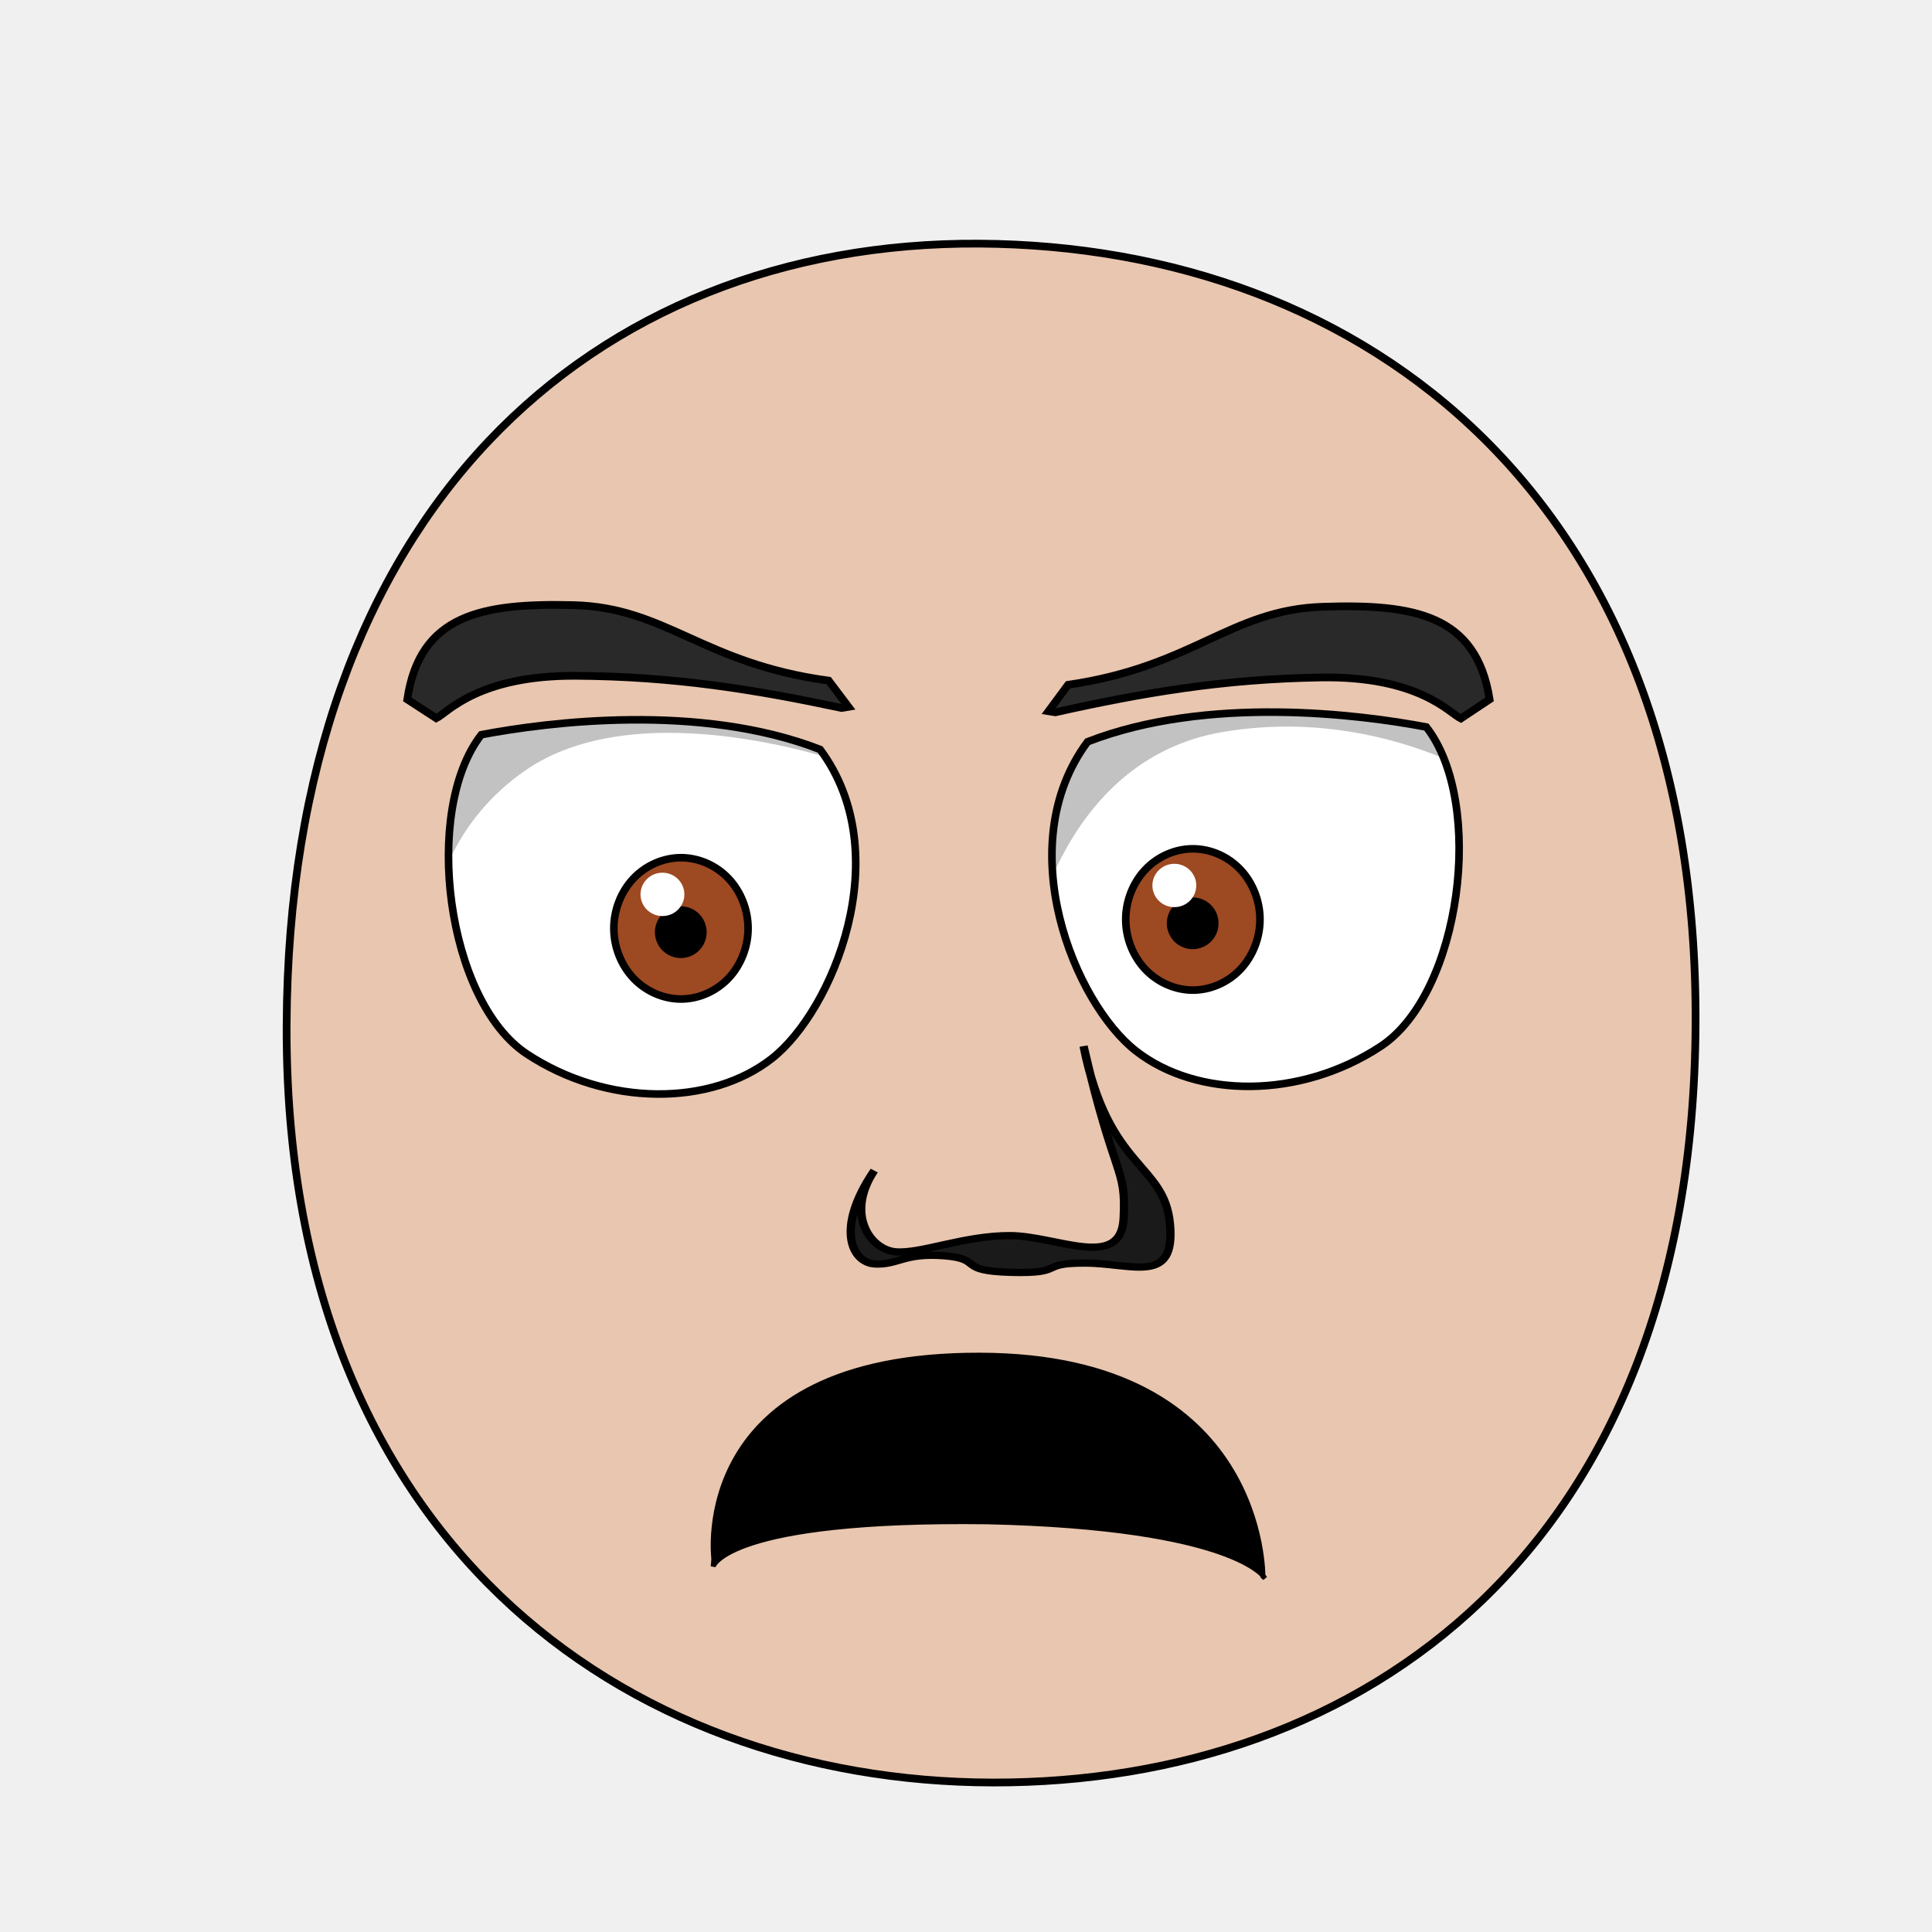
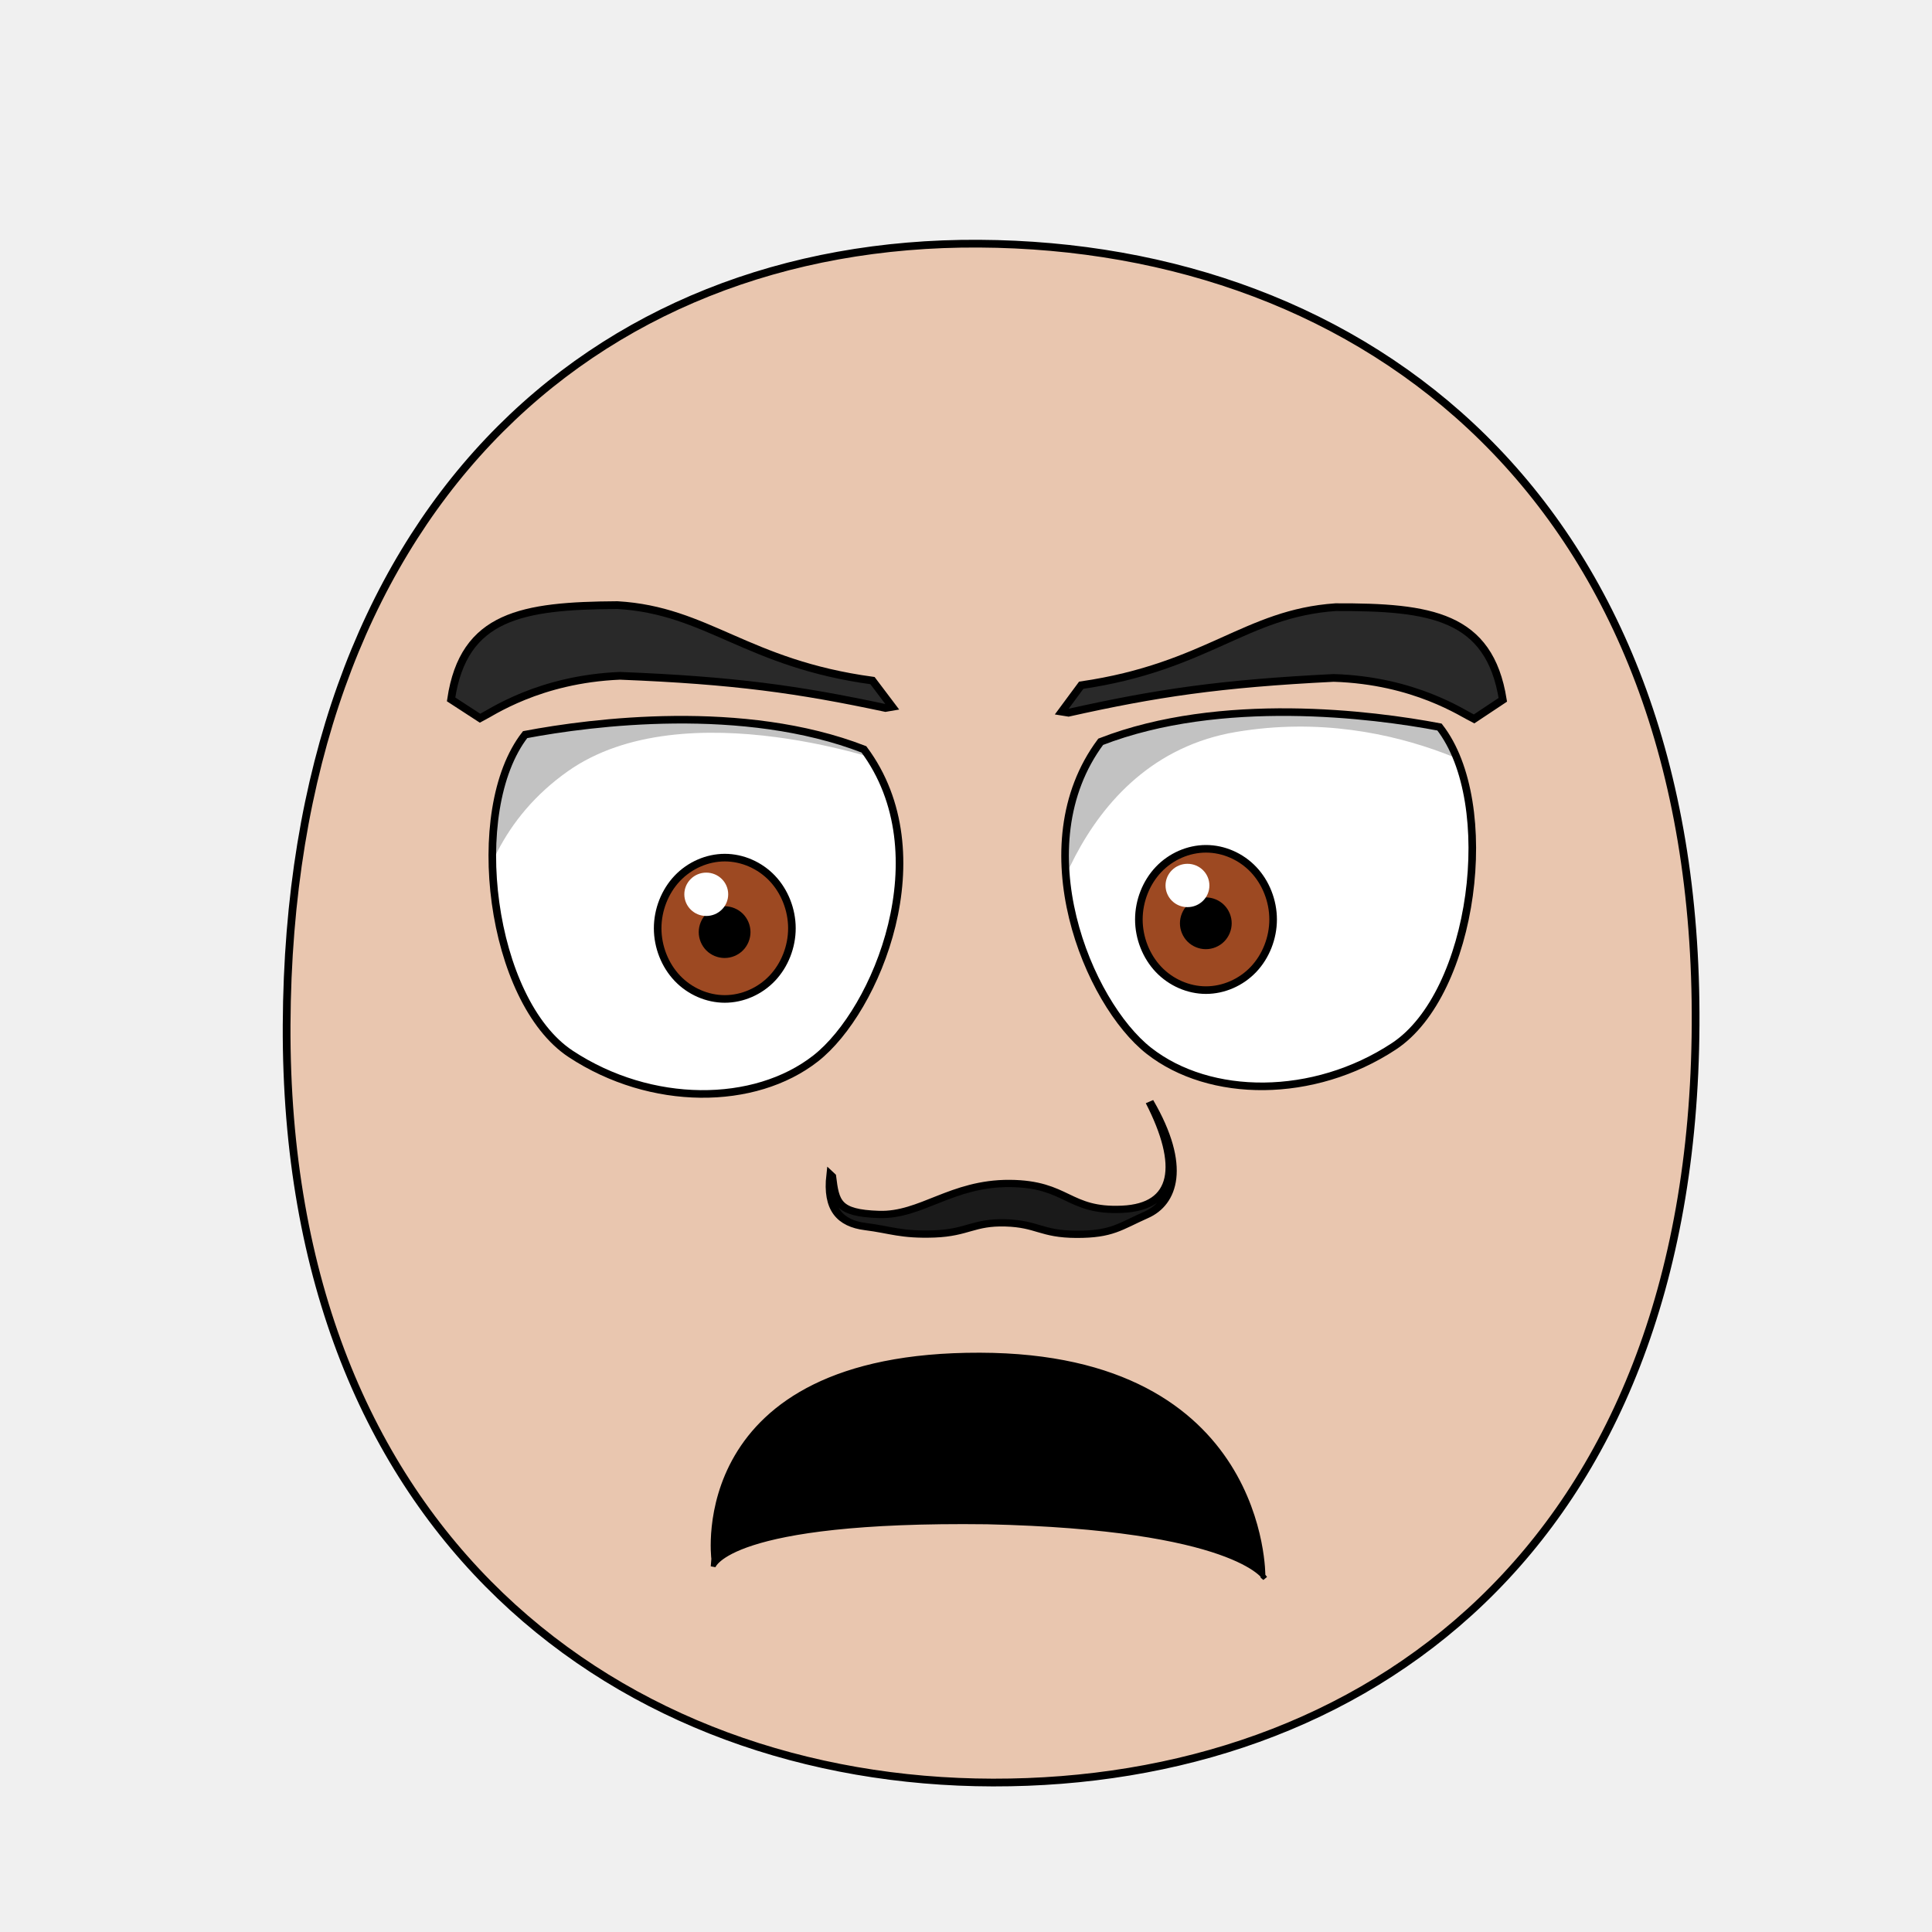
<svg xmlns="http://www.w3.org/2000/svg" xmlns:xlink="http://www.w3.org/1999/xlink" height="100%" width="100%" id="emoticon-front-view" viewBox="0 0 250 250" version="1.1">
  <defs id="defs4">
    <linearGradient id="linearGradient5745">
      <stop style="stop-color:#f4c815;stop-opacity:1" offset="0" id="stop5747" />
      <stop style="stop-color:#cc0000;stop-opacity:1" offset="1" id="stop5749" />
    </linearGradient>
    <linearGradient id="linearGradient2823">
      <stop style="stop-color:#000000;stop-opacity:1" offset="0" id="stop2825" />
      <stop style="stop-color:#6f0a5a;stop-opacity:1" offset="1" id="stop2827" />
    </linearGradient>
    <clipPath id="clipPath2967">
      <use transform="translate(-57.14,-22.86)" xlink:href="#path3622" height="1" width="1" y="0" x="0" id="use2969" />
    </clipPath>
    <clipPath id="clipPath4022">
      <use transform="matrix(-1,0,0,1,915.87,-3.77)" xlink:href="#path3622" height="250" width="250" y="0" x="0" id="use5959" />
    </clipPath>
    <radialGradient spreadMethod="pad" gradientTransform="matrix(98.09029,121.5278,-104.4591,83.94095,1881.611,1722.677)" gradientUnits="userSpaceOnUse" xlink:href="#linearGradient5745" id="radialGradient5694" fy="2.705" fx="-15.372" r="1" cy="2.705" cx="-15.372" />
    <linearGradient gradientTransform="translate(37.46307,-25.35117)" gradientUnits="userSpaceOnUse" xlink:href="#linearGradient2823" id="irisGradient" y2="606.466" x2="138.571" y1="488.076" x1="107.143" />
  </defs>
  <g id="head">
-     <path style="fill:#e9c6af;stroke:#000000;stroke-width:1;stroke-opacity:1" id="path164" d="m 128.48,230.658 c 47.792,0.089 90.534,-30.092 90.925,-98.014 C 219.796,64.722 176.762,31.809 126.68,31.525 76.598,31.241 37.38,66.281 37.09,132.644 c -0.29,66.363 43.598,97.924 91.39,98.014 z" />
+     <path style="fill:#e9c6af;stroke:#000000;stroke-width:1;stroke-opacity:1" d="M 128.48,230.66 C 176.27,230.75 219.01,200.57 219.41,132.64 219.80,64.72 176.76,31.81 126.68,31.53 76.60,31.24 37.38,66.28 37.09,132.64 36.80,199.01 80.69,230.57 128.48,230.66 Z" id="path164" />
  </g>
-   <g transform="matrix(0.16,0,0,0.16,54.80,33.37)" style="stroke-width:4.36;stroke-miterlimit:4;stroke-dasharray:none" id="left-eye">
-     <path d="m 320.75,397.55 c 62.88,84.47 10.323,211.277 -38.989,249.931 C 232.449,686.135 148.633,686.672 83.643,643.863 18.654,601.054 -1.2,447.18 46.75,385.63 c 54.14,-10.28 176.85,-25.82 274,11.92 z" style="fill:#ffffff;stroke:#000000;stroke-width:6.14;stroke-miterlimit:4;stroke-opacity:1;stroke-dasharray:none" id="path3622" />
+   <g transform="matrix(0.16,0,0,0.16,60.47,33.36)" style="stroke-width:4.36;stroke-miterlimit:4;stroke-dasharray:none" id="left-eye">
+     <path d="M 320.75,397.55 C 383.63,482.02 331.07,608.83 281.76,647.48 232.45,686.13 148.63,686.68 83.64,643.86 18.65,601.05 -1.20,447.18 46.75,385.63 100.89,375.35 223.60,359.81 320.75,397.55 Z" style="fill:#ffffff;stroke:#000000;stroke-width:6.14;stroke-miterlimit:4;stroke-opacity:1;stroke-dasharray:none" id="path3622" />
    <g transform="translate(57.14,22.86)" style="stroke-width:4.36;stroke-miterlimit:4;stroke-dasharray:none" id="lens" clip-path="url(#clipPath2967)">
      <g id="g4403">
-         <path style="fill:#9d4922;fill-opacity:1;stroke:#000000;stroke-width:6.14;stroke-miterlimit:4;stroke-opacity:1;stroke-dasharray:none" id="iris" d="m 205.38,519.39 c 0,14.96 -5.85,29.82 -15.9,40.4 -10.05,10.58 -24.17,16.74 -38.39,16.74 -14.21,0 -28.33,-6.16 -38.38,-16.74 -10.05,-10.58 -15.91,-25.44 -15.91,-40.4 0,-14.96 5.86,-29.83 15.91,-40.41 10.05,-10.58 24.17,-16.74 38.38,-16.74 14.22,0 28.34,6.16 38.39,16.74 10.05,10.58 15.9,25.45 15.9,40.41 z" />
+         <path style="fill:#9d4922;fill-opacity:1;stroke:#000000;stroke-width:6.14;stroke-miterlimit:4;stroke-opacity:1;stroke-dasharray:none" d="M 205.38,519.39 C 205.38,534.35 199.53,549.21 189.48,559.79 179.43,570.37 165.31,576.53 151.09,576.53 136.88,576.53 122.76,570.37 112.71,559.79 102.66,549.21 96.80,534.35 96.80,519.39 96.80,504.43 102.66,489.56 112.71,478.98 122.76,468.40 136.88,462.24 151.09,462.24 165.31,462.24 179.43,468.40 189.48,478.98 199.53,489.56 205.38,504.43 205.38,519.39 Z" id="iris" />
        <path d="M 168.81,522.49 C 168.81,527.16 166.89,531.81 163.58,535.12 160.27,538.43 155.63,540.35 150.95,540.35 146.27,540.35 141.63,538.43 138.32,535.12 135.02,531.81 133.09,527.16 133.09,522.49 133.09,517.81 135.02,513.16 138.32,509.85 141.63,506.55 146.27,504.62 150.95,504.62 155.63,504.62 160.27,506.55 163.58,509.85 166.89,513.16 168.81,517.81 168.81,522.49 Z" style="fill:#000000;fill-opacity:1;stroke:#000000;stroke-width:6.14;stroke-miterlimit:4;stroke-opacity:1;stroke-dasharray:none" id="pupil" />
        <path d="M 153.85,491.90 C 153.85,501.61 145.92,509.43 136.11,509.43 126.32,509.43 118.37,501.61 118.37,491.90 118.37,482.24 126.32,474.37 136.11,474.37 145.92,474.37 153.85,482.24 153.85,491.90 Z" style="fill:#ffffff;fill-opacity:1;stroke:none" id="glare" />
      </g>
-       <path style="opacity:0.24;fill:#000000;stroke:#000000;stroke-width:1px;stroke-linecap:butt;stroke-linejoin:miter;stroke-opacity:1" d="M -51.39,603.84 -118.8,355.83 226.66,230.15 288.476,386.7 c 0,0 -169.636,-61.79 -264.646,5.31 -107.46,75.88 -75.22,211.83 -75.22,211.83 z" id="left-lid-shadow" />
+       <path style="opacity:0.24;fill:#000000;stroke:#000000;stroke-width:1px;stroke-linecap:butt;stroke-linejoin:miter;stroke-opacity:1" d="M -51.39,603.84 -118.80,355.83 226.66,230.15 288.47,386.70 C 288.48,386.70 118.84,324.91 23.83,392.01 -83.63,467.89 -51.39,603.84 -51.39,603.84 Z" id="left-lid-shadow" />
    </g>
  </g>
-   <g transform="matrix(0.16,0,0,0.16,45.51,32.98)" style="stroke-width:4.36;stroke-miterlimit:4;stroke-dasharray:none" id="right-eye">
+   <g transform="matrix(0.16,0,0,0.16,47.21,32.98)" style="stroke-width:4.36;stroke-miterlimit:4;stroke-dasharray:none" id="right-eye">
    <use transform="matrix(-1,0,0,1,915.87,-3.77)" xlink:href="#path3622" height="250" width="250" y="0" x="0" id="use3959" />
    <g id="g4015" clip-path="url(#clipPath4022)">
      <use transform="translate(529.19,18.10)" style="stroke-width:4.36;stroke-miterlimit:4;stroke-dasharray:none" xlink:href="#g4403" height="1" width="1" y="0" x="0" id="right-lens" />
-       <path style="opacity:0.24;fill:#000000;stroke:#000000;stroke-width:1px;stroke-linecap:butt;stroke-linejoin:miter;stroke-miterlimit:4;stroke-opacity:1;stroke-dasharray:none" d="M 544.62,581.57 504.11,366.68 777.13,253.41 938.41,436.09 c 0,0 -99.191,-73.288 -233.66,-50.79 C 570.281,407.798 544.2,565.9 544.62,581.57 z" id="right-lid-shadow" />
+       <path style="opacity:0.24;fill:#000000;stroke:#000000;stroke-width:1px;stroke-linecap:butt;stroke-linejoin:miter;stroke-miterlimit:4;stroke-opacity:1;stroke-dasharray:none" d="M 544.62,581.57 504.11,366.68 777.13,253.41 938.41,436.09 C 938.41,436.09 839.22,362.80 704.75,385.30 570.28,407.80 544.20,565.90 544.62,581.57 Z" id="right-lid-shadow" />
    </g>
  </g>
-   <path d="m 109.789,91.462 -0.88,0.15 C 97.619,89.212 87.23,87.528 74.546,87.448 61.861,87.368 57.933,92.2 56.453,92.94 L 52.701,90.5 c 1.62,-10.91 9.549,-12.491 21.519,-12.195 11.97,0.295 16.713,7.56 33.011,9.769 z" style="fill:#292929;fill-opacity:1;fill-rule:nonzero;stroke:#000000;stroke-width:1;stroke-miterlimit:4;stroke-opacity:1;stroke-dasharray:none" id="left-eye-brow" />
-   <g transform="matrix(1.132397,0,0,1,-17.27368,2.112602)" style="stroke-width:1" id="nose-2">
-     <path id="nose-outline-2" d="m 115.229,161.444 c -2.631,-0.154 -4.576,-4.614 -0.076,-12.082 -3.31,5.65 -0.458,10.197 2.407,10.505 2.865,0.308 7.827,-2.112 13.124,-2.091 5.298,0.022 12.678,4.555 12.971,-2.257 0.293,-6.812 -0.96,-4.575 -4.582,-22.263 2.827,16.037 9.215,15.053 9.873,23.004 0.658,7.952 -4.262,5.087 -9.699,5.069 -5.438,-0.018 -2.099,1.391 -8.452,1.2 -6.354,-0.191 -3.054,-1.726 -7.64,-2.143 -4.586,-0.416 -5.294,1.211 -7.925,1.057 z" style="fill:#1a1a1a;stroke:#000000;stroke-width:0.94;stroke-miterlimit:4;stroke-dasharray:none" />
+   <path d="M 115.46,91.46 114.58,91.61 C 103.29,89.21 95.08,88.04 80.22,87.45 69.74,87.89 63.60,92.20 62.12,92.94 L 58.37,90.50 C 59.99,79.59 67.62,78.38 79.89,78.30 91.55,78.98 96.60,85.86 112.90,88.07 Z" style="fill:#292929;fill-opacity:1;fill-rule:nonzero;stroke:#000000;stroke-width:1;stroke-miterlimit:4;stroke-opacity:1;stroke-dasharray:none" id="left-eye-brow" />
+   <g style="stroke-width:1" transform="matrix(1.13,0,0,1,-17.27,2.11)" id="nose">
+     <path style="fill:#1a1a1a;stroke:#000000;stroke-width:0.94;stroke-miterlimit:4;stroke-dasharray:none" d="M 110.56,150.11 C 110.93,153.40 111.10,154.87 115.94,155.04 120.78,155.21 124.22,150.99 130.90,151.03 137.57,151.08 137.54,154.69 143.78,154.37 150.02,154.05 150.65,148.68 146.92,140.45 151.25,148.85 149.64,153.54 146.56,155.08 143.49,156.62 142.63,157.62 138.55,157.61 134.48,157.59 134.10,156.25 130.43,156.13 126.75,156.01 126.10,157.40 122.27,157.56 118.45,157.71 117.28,157.02 114.39,156.61 111.50,156.20 109.93,154.37 110.38,149.92 Z" id="nose-outline" />
  </g>
  <path d="M 92.36,201.71 C 92.36,201.71 88.85,175.24 126.80,175.35 163.82,175.42 163.43,204.00 163.43,204.00 L 163.68,204.21 C 163.68,204.21 159.98,197.66 127.71,196.93 94.05,196.51 92.28,202.71 92.28,202.71 L 92.36,201.71 Z" style="fill:#000000;fill-opacity:1;stroke:#000000;stroke-width:0.62;stroke-linecap:butt;stroke-linejoin:miter;stroke-miterlimit:4;stroke-opacity:1;stroke-dasharray:none" id="mouth-path" />
-   <use transform="matrix(-1,0.01,0.01,1,244.5535,-0.53)" xlink:href="#left-eye-brow" height="250" width="250" y="0" x="0" id="right-eye-brow" />
+   <use transform="matrix(-1,0.01,0.01,1,251.93,-0.53)" xlink:href="#left-eye-brow" height="250" width="250" y="0" x="0" id="right-eye-brow" />
</svg>
